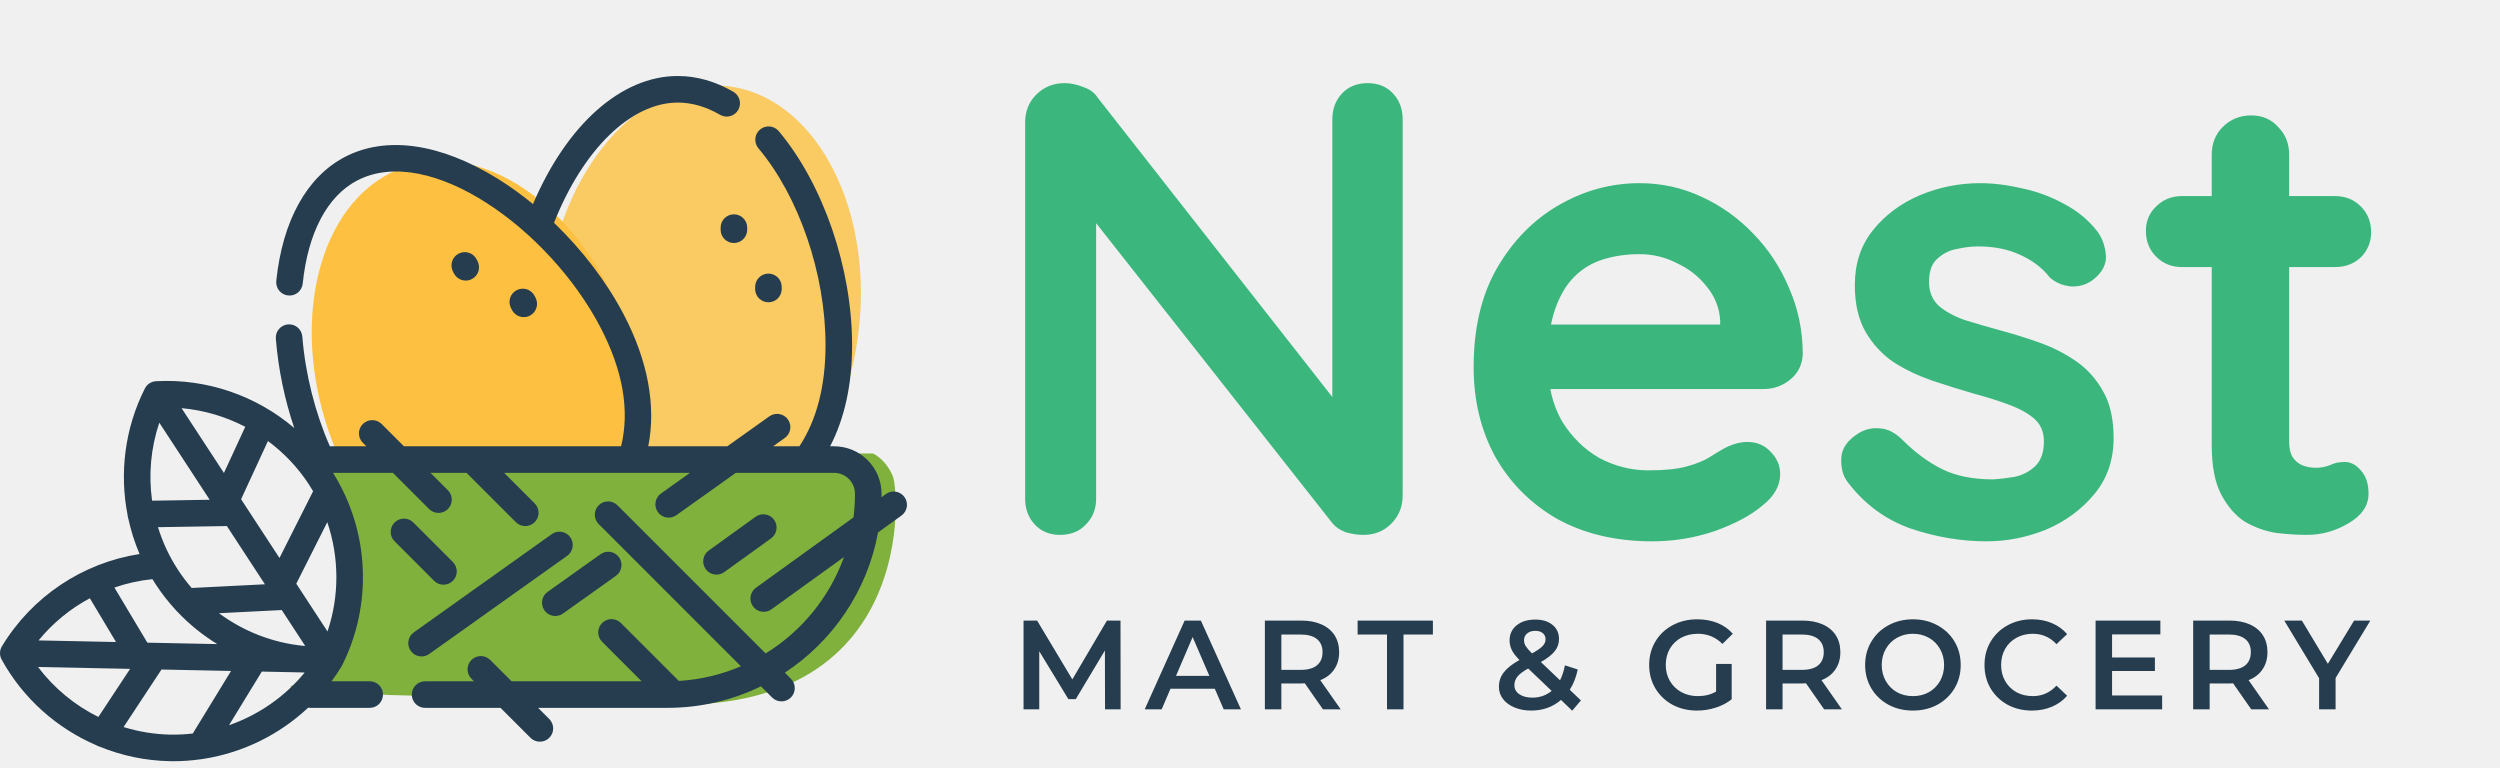
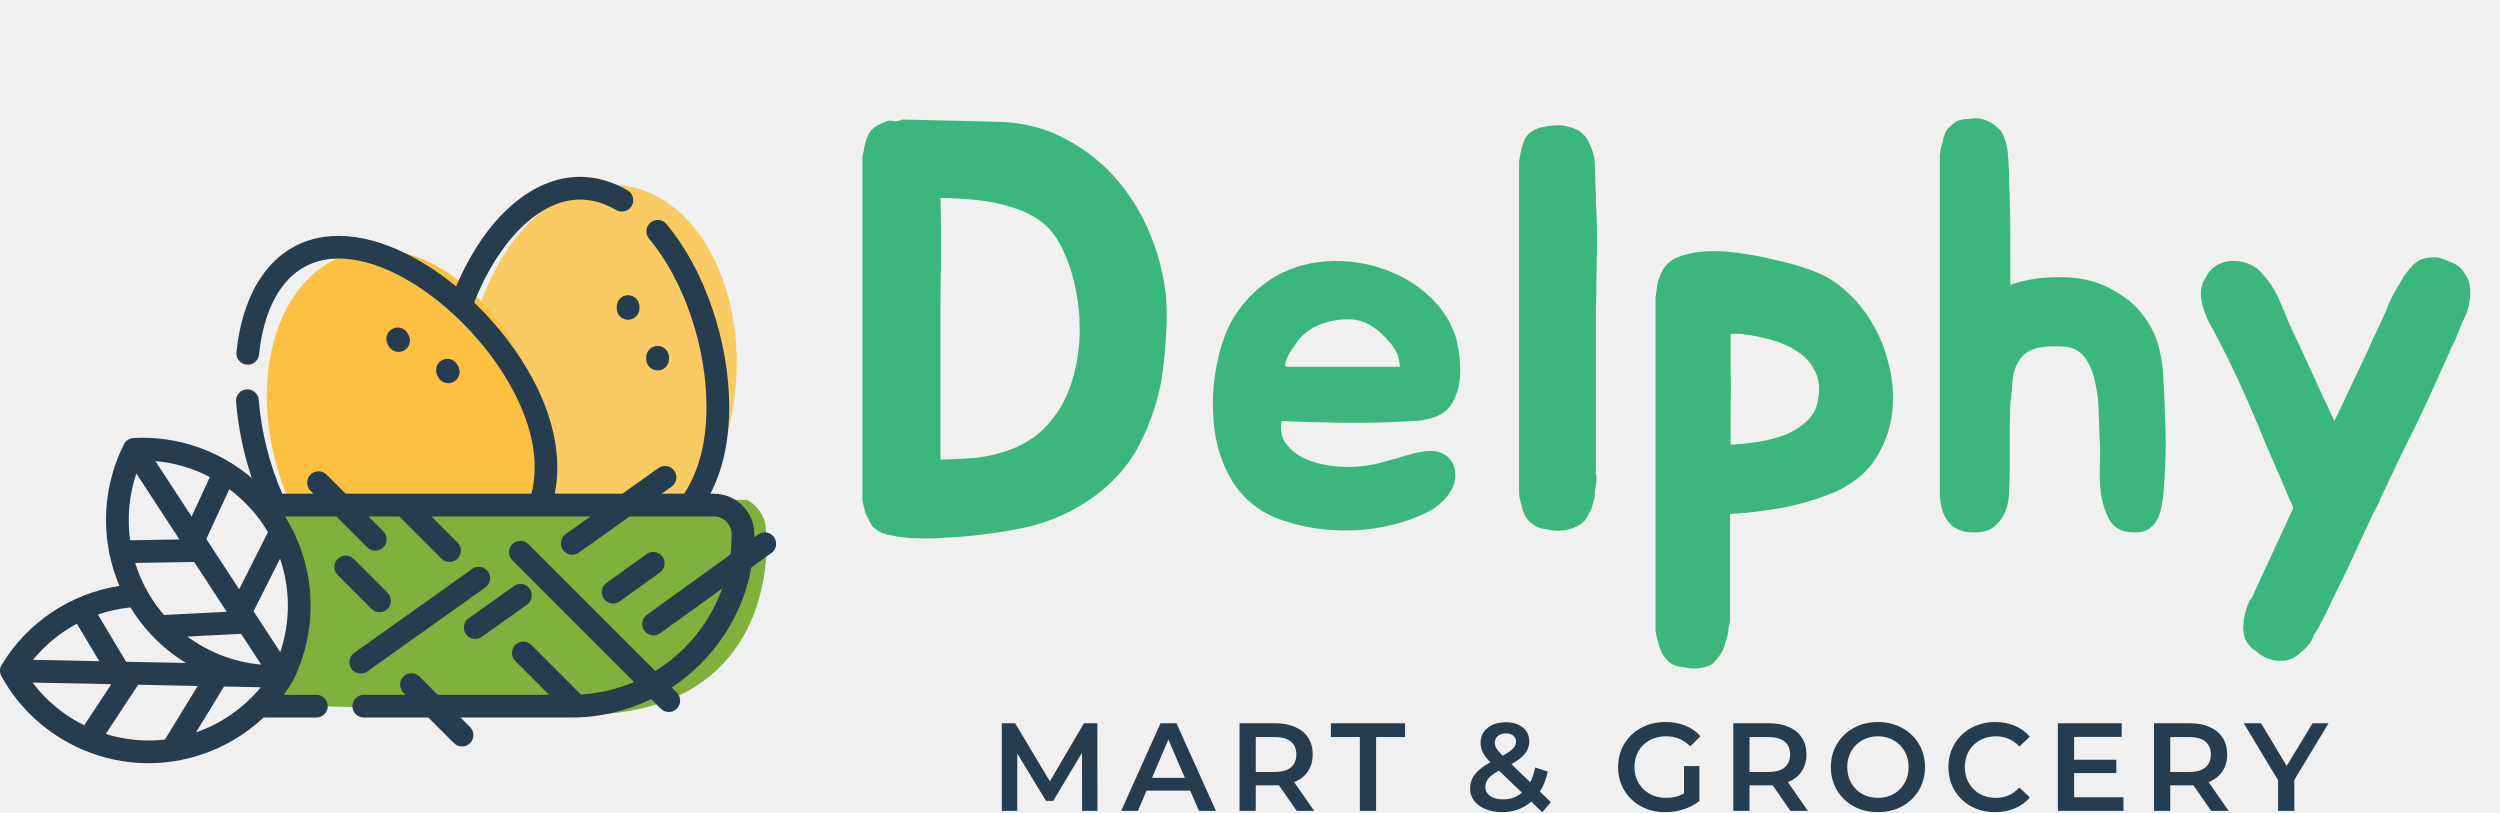
- <svg xmlns="http://www.w3.org/2000/svg" width="215" height="66" viewBox="0 0 215 66" fill="none">
-   <g clip-path="url(#clip0)">
-     <ellipse opacity="0.8" cx="60.443" cy="26.667" rx="13.519" ry="19.377" transform="rotate(5.91321 60.4431 26.6666)" fill="#FDC040" />
-     <ellipse cx="41.055" cy="32.706" rx="13.519" ry="19.377" transform="rotate(-18.8509 41.0546 32.7057)" fill="#FDC040" />
-     <path d="M27 39H75.071C75.455 39.167 76.337 39.8 76.797 41C77.373 42.5 79 64.5 51.5 60C29.862 60 24.813 59.333 25.005 59C29 58 29.5 54 30 51C30.5 48 27 39 27 39Z" fill="#81B13D" />
-     <path d="M63.117 18.432C62.486 18.432 61.974 18.944 61.974 19.575V19.757C61.974 20.389 62.486 20.9 63.117 20.9C63.748 20.9 64.26 20.389 64.26 19.757V19.575C64.26 18.944 63.748 18.432 63.117 18.432Z" fill="#253D4E" />
-     <path d="M66.085 23.53C65.454 23.53 64.942 24.041 64.942 24.672V24.855C64.942 25.486 65.454 25.997 66.085 25.997C66.716 25.997 67.227 25.486 67.227 24.855V24.672C67.227 24.041 66.716 23.53 66.085 23.53Z" fill="#253D4E" />
-     <path d="M41.067 22.457L40.982 22.295C40.69 21.735 40 21.518 39.441 21.811C38.881 22.103 38.665 22.793 38.957 23.352L39.041 23.514C39.245 23.905 39.643 24.128 40.055 24.128C40.233 24.128 40.414 24.087 40.583 23.998C41.142 23.706 41.359 23.016 41.067 22.457Z" fill="#253D4E" />
-     <path d="M46.057 25.602L45.972 25.44C45.68 24.88 44.99 24.663 44.431 24.956C43.871 25.248 43.655 25.938 43.947 26.497L44.031 26.659C44.235 27.05 44.633 27.273 45.045 27.273C45.223 27.273 45.404 27.232 45.573 27.143C46.132 26.851 46.349 26.161 46.057 25.602Z" fill="#253D4E" />
-     <path d="M38.947 48.334L35.549 44.935C35.103 44.489 34.379 44.489 33.933 44.935C33.487 45.381 33.487 46.105 33.933 46.551L37.331 49.95C37.555 50.173 37.847 50.284 38.139 50.284C38.432 50.284 38.724 50.173 38.947 49.95C39.394 49.503 39.394 48.78 38.947 48.334Z" fill="#253D4E" />
-     <path d="M49.045 46.205C48.68 45.691 47.966 45.57 47.452 45.936L35.591 54.381C35.077 54.746 34.957 55.46 35.323 55.974C35.546 56.287 35.898 56.454 36.255 56.454C36.484 56.454 36.715 56.385 36.916 56.242L48.777 47.798C49.291 47.432 49.411 46.719 49.045 46.205Z" fill="#253D4E" />
-     <path d="M53.239 47.928C52.873 47.414 52.16 47.294 51.645 47.66L47.092 50.901C46.578 51.267 46.458 51.981 46.824 52.495C47.047 52.808 47.399 52.975 47.756 52.975C47.985 52.975 48.217 52.906 48.418 52.763L52.97 49.521C53.484 49.156 53.604 48.442 53.239 47.928Z" fill="#253D4E" />
-     <path d="M77.784 42.744C77.415 42.232 76.701 42.116 76.189 42.485L75.808 42.76C75.81 42.662 75.812 42.564 75.812 42.466C75.812 41.376 75.388 40.35 74.616 39.575C73.844 38.805 72.818 38.381 71.728 38.381H71.39C72.644 35.958 73.28 33.041 73.28 29.673C73.28 23.068 70.805 15.848 66.973 11.28C66.567 10.797 65.847 10.734 65.363 11.139C64.88 11.545 64.817 12.266 65.222 12.749C68.729 16.93 70.995 23.573 70.995 29.673C70.995 33.188 70.24 36.114 68.749 38.381H66.487L67.492 37.666C68.007 37.3 68.126 36.586 67.76 36.072C67.395 35.558 66.682 35.438 66.167 35.804L62.547 38.381H55.751C56.436 34.912 55.722 31.036 53.653 27.071C52.171 24.234 50.067 21.488 47.646 19.162C50.139 12.856 54.265 8.822 58.286 8.822C59.5 8.822 60.724 9.175 61.922 9.872C62.468 10.189 63.167 10.004 63.484 9.458C63.801 8.913 63.616 8.213 63.071 7.896C61.519 6.994 59.909 6.536 58.286 6.536C53.422 6.536 48.745 10.716 45.837 17.552C44.846 16.737 43.82 15.995 42.774 15.35C37.852 12.31 33.191 11.654 29.65 13.502C26.385 15.209 24.293 18.993 23.76 24.158C23.695 24.786 24.151 25.347 24.779 25.412C25.408 25.478 25.968 25.02 26.033 24.393C26.484 20.016 28.145 16.867 30.708 15.528C36.949 12.27 47.255 19.757 51.627 28.129C53.571 31.853 54.169 35.297 53.413 38.381H40.602C40.599 38.381 40.596 38.381 40.593 38.381H34.738L32.82 36.464C32.374 36.018 31.65 36.018 31.204 36.464C30.758 36.91 30.758 37.633 31.204 38.08L31.506 38.381H28.369C27.096 35.489 26.259 32.167 26 28.945C25.95 28.316 25.399 27.846 24.77 27.898C24.141 27.948 23.672 28.499 23.722 29.128C23.933 31.747 24.474 34.352 25.308 36.811C22.051 34.036 17.798 32.545 13.418 32.783C13.01 32.805 12.645 33.044 12.46 33.408C10.742 36.811 10.259 40.651 10.972 44.288C10.978 44.398 11 44.504 11.036 44.603C11.26 45.641 11.583 46.66 12.002 47.646C7.111 48.405 2.769 51.287 0.165 55.581C-0.046 55.931 -0.055 56.367 0.142 56.725C1.983 60.066 4.885 62.633 8.294 64.096C8.385 64.149 8.48 64.19 8.578 64.216C10.461 64.983 12.491 65.417 14.579 65.46C14.693 65.463 14.807 65.464 14.921 65.464C15.733 65.464 16.539 65.402 17.332 65.287C17.407 65.282 17.481 65.273 17.553 65.254C20.911 64.72 24.033 63.178 26.498 60.861C26.554 60.869 26.611 60.875 26.669 60.875H31.796C32.427 60.875 32.938 60.364 32.938 59.732C32.938 59.101 32.427 58.59 31.796 58.59H28.515C28.815 58.183 29.099 57.763 29.364 57.326C29.372 57.313 29.378 57.299 29.386 57.285C29.393 57.273 29.401 57.262 29.407 57.249C32.069 51.977 31.767 45.653 28.64 40.666H33.791L36.902 43.777C37.125 44 37.417 44.111 37.71 44.111C38.002 44.111 38.294 44 38.518 43.777C38.964 43.331 38.964 42.607 38.518 42.161L37.023 40.666H40.124L44.366 44.908C44.589 45.131 44.882 45.243 45.174 45.243C45.466 45.243 45.759 45.131 45.982 44.908C46.428 44.462 46.428 43.738 45.982 43.292L43.356 40.666H54.271C54.272 40.666 54.273 40.667 54.275 40.667C54.276 40.667 54.277 40.666 54.278 40.666H59.338L56.843 42.442C56.329 42.808 56.209 43.522 56.575 44.036C56.798 44.349 57.15 44.516 57.507 44.516C57.736 44.516 57.968 44.447 58.169 44.304L63.278 40.666H69.345C69.345 40.666 69.346 40.666 69.347 40.666C69.348 40.666 69.348 40.666 69.349 40.666H71.729C72.209 40.666 72.662 40.853 73.001 41.191C73.341 41.532 73.528 41.985 73.528 42.465C73.528 43.153 73.484 43.831 73.4 44.496L65.011 50.546C64.499 50.915 64.383 51.629 64.752 52.141C64.976 52.451 65.325 52.615 65.68 52.615C65.912 52.615 66.145 52.545 66.347 52.4L72.584 47.903C71.338 51.37 68.936 54.29 65.845 56.197L53.103 43.455C52.657 43.009 51.934 43.009 51.487 43.455C51.041 43.902 51.041 44.625 51.487 45.071L63.717 57.301C62.061 58.009 60.264 58.446 58.38 58.559L53.398 53.578C52.952 53.132 52.229 53.132 51.783 53.578C51.336 54.024 51.336 54.748 51.783 55.194L55.178 58.589H43.993L42.159 56.756C41.713 56.31 40.99 56.31 40.544 56.756C40.097 57.203 40.097 57.926 40.544 58.372L40.761 58.589H36.556C35.925 58.589 35.414 59.101 35.414 59.732C35.414 60.363 35.925 60.875 36.556 60.875H43.045L45.622 63.452C45.845 63.675 46.138 63.786 46.43 63.786C46.722 63.786 47.015 63.675 47.238 63.452C47.684 63.005 47.684 62.282 47.238 61.836L46.277 60.875H57.401C60.282 60.875 63.01 60.209 65.44 59.025L66.4 59.984C66.623 60.208 66.916 60.319 67.208 60.319C67.5 60.319 67.793 60.208 68.016 59.984C68.462 59.538 68.462 58.815 68.016 58.368L67.499 57.851C71.618 55.139 74.589 50.82 75.511 45.792L77.526 44.339C78.037 43.97 78.153 43.256 77.784 42.744ZM26.56 41.651C26.688 41.847 26.809 42.047 26.927 42.248L24.035 47.986L20.733 42.933L23.044 37.928C24.409 38.939 25.606 40.192 26.56 41.651ZM22.784 50.249L16.485 50.566C16.06 50.076 15.665 49.556 15.306 49.006C14.554 47.856 13.981 46.62 13.586 45.337L19.511 45.241L22.784 50.249ZM21.091 36.706L19.258 40.676L15.614 35.101C17.541 35.272 19.401 35.825 21.091 36.706ZM13.7 36.35L18.033 42.979L13.079 43.06C12.765 40.823 12.969 38.522 13.7 36.35ZM13.11 49.807C13.202 49.958 13.296 50.108 13.393 50.256C13.9 51.033 14.468 51.758 15.086 52.43C15.131 52.489 15.182 52.543 15.237 52.592C16.263 53.679 17.424 54.619 18.684 55.392L12.673 55.269L9.839 50.528C10.888 50.166 11.985 49.922 13.11 49.807ZM7.727 51.449L9.977 55.213L3.316 55.076C4.543 53.577 6.045 52.348 7.727 51.449ZM8.46 61.66C6.436 60.656 4.651 59.19 3.27 57.361L11.188 57.523L8.46 61.66ZM16.579 63.082C15.935 63.156 15.283 63.189 14.625 63.176C13.252 63.147 11.908 62.923 10.627 62.525L13.889 57.579L19.87 57.702L16.579 63.082ZM19.694 62.368L22.516 57.756L25.985 57.828C26.056 57.834 26.127 57.839 26.199 57.845C24.48 59.932 22.218 61.491 19.694 62.368ZM26.118 55.545C23.467 55.285 20.947 54.302 18.83 52.736L24.231 52.464L26.246 55.548L26.118 55.545ZM28.166 54.307L25.48 50.197L28.146 44.907C29.177 47.936 29.195 51.25 28.166 54.307Z" fill="#253D4E" />
-     <path d="M66.571 44.703C66.202 44.191 65.488 44.075 64.976 44.444L60.95 47.347C60.438 47.717 60.322 48.431 60.691 48.943C60.915 49.252 61.264 49.417 61.619 49.417C61.851 49.417 62.084 49.347 62.286 49.201L66.313 46.298C66.825 45.929 66.94 45.215 66.571 44.703Z" fill="#253D4E" />
+ <svg xmlns="http://www.w3.org/2000/svg" width="277" height="90" viewBox="0 0 277 90" fill="none">
+   <path d="M119.895 89.847L119.881 83.412L116.7 88.738H115.897L112.715 83.495V89.847H111V80.139H112.48L116.326 86.574L120.103 80.139H121.583L121.597 89.847H119.895ZM131.877 87.601H127.035L126.08 89.847H124.226L128.584 80.139H130.355L134.726 89.847H132.846L131.877 87.601ZM131.282 86.186L129.456 81.942L127.643 86.186H131.282ZM143.678 89.847L141.699 87.004C141.616 87.013 141.491 87.018 141.326 87.018H139.139V89.847H137.341V80.139H141.326C142.165 80.139 142.894 80.277 143.512 80.555C144.139 80.832 144.618 81.23 144.95 81.748C145.282 82.265 145.448 82.88 145.448 83.592C145.448 84.323 145.268 84.951 144.909 85.478C144.557 86.005 144.051 86.398 143.387 86.657L145.615 89.847H143.678ZM143.636 83.592C143.636 82.973 143.433 82.496 143.027 82.164C142.621 81.831 142.027 81.664 141.242 81.664H139.139V85.534H141.242C142.027 85.534 142.621 85.368 143.027 85.035C143.433 84.692 143.636 84.212 143.636 83.592ZM150.672 81.664H147.464V80.139H155.68V81.664H152.471V89.847H150.672V81.664ZM170.884 90L169.666 88.821C168.762 89.598 167.678 89.986 166.415 89.986C165.741 89.986 165.137 89.875 164.603 89.653C164.067 89.431 163.648 89.126 163.344 88.738C163.039 88.34 162.887 87.892 162.887 87.392C162.887 86.791 163.062 86.264 163.414 85.811C163.764 85.349 164.335 84.896 165.128 84.452C164.741 84.064 164.464 83.703 164.298 83.37C164.132 83.028 164.049 82.677 164.049 82.316C164.049 81.632 164.303 81.082 164.81 80.666C165.326 80.24 166.009 80.028 166.858 80.028C167.641 80.028 168.268 80.222 168.739 80.61C169.21 80.989 169.445 81.507 169.445 82.164C169.445 82.663 169.287 83.107 168.974 83.495C168.67 83.883 168.168 84.276 167.466 84.674L169.555 86.671C169.786 86.218 169.966 85.673 170.094 85.035L171.492 85.492C171.308 86.352 171.017 87.092 170.62 87.712L171.838 88.877L170.884 90ZM166.858 81.262C166.48 81.262 166.18 81.359 165.958 81.553C165.737 81.738 165.627 81.983 165.627 82.288C165.627 82.51 165.687 82.723 165.806 82.927C165.927 83.121 166.156 83.389 166.498 83.731C167.051 83.426 167.434 83.162 167.646 82.94C167.867 82.709 167.979 82.46 167.979 82.191C167.979 81.905 167.877 81.678 167.674 81.512C167.48 81.345 167.208 81.262 166.858 81.262ZM166.54 88.571C167.342 88.571 168.042 88.326 168.643 87.836L166.083 85.381C165.529 85.686 165.137 85.982 164.907 86.269C164.685 86.546 164.575 86.861 164.575 87.212C164.575 87.619 164.755 87.947 165.114 88.197C165.475 88.447 165.949 88.571 166.54 88.571ZM186.591 84.882H188.292V88.752C187.794 89.149 187.213 89.454 186.549 89.667C185.886 89.88 185.203 89.986 184.502 89.986C183.515 89.986 182.625 89.773 181.832 89.348C181.039 88.914 180.417 88.317 179.965 87.559C179.512 86.801 179.286 85.945 179.286 84.993C179.286 84.041 179.512 83.185 179.965 82.427C180.417 81.669 181.039 81.077 181.832 80.652C182.634 80.217 183.534 80 184.53 80C185.341 80 186.078 80.134 186.744 80.402C187.407 80.67 187.964 81.063 188.416 81.581L187.283 82.691C186.544 81.951 185.655 81.581 184.613 81.581C183.93 81.581 183.322 81.724 182.786 82.011C182.261 82.298 181.846 82.7 181.541 83.218C181.247 83.736 181.098 84.327 181.098 84.993C181.098 85.64 181.247 86.223 181.541 86.741C181.846 87.258 182.261 87.665 182.786 87.961C183.322 88.257 183.926 88.405 184.599 88.405C185.355 88.405 186.019 88.239 186.591 87.906V84.882ZM198.383 89.847L196.406 87.004C196.322 87.013 196.198 87.018 196.031 87.018H193.846V89.847H192.047V80.139H196.031C196.872 80.139 197.6 80.277 198.218 80.555C198.845 80.832 199.325 81.23 199.656 81.748C199.989 82.265 200.155 82.88 200.155 83.592C200.155 84.323 199.975 84.951 199.615 85.478C199.264 86.005 198.758 86.398 198.094 86.657L200.32 89.847H198.383ZM198.342 83.592C198.342 82.973 198.139 82.496 197.733 82.164C197.327 81.831 196.733 81.664 195.949 81.664H193.846V85.534H195.949C196.733 85.534 197.327 85.368 197.733 85.035C198.139 84.692 198.342 84.212 198.342 83.592ZM208.073 89.986C207.087 89.986 206.197 89.773 205.404 89.348C204.611 88.914 203.988 88.317 203.536 87.559C203.084 86.791 202.858 85.936 202.858 84.993C202.858 84.05 203.084 83.199 203.536 82.441C203.988 81.674 204.611 81.077 205.404 80.652C206.197 80.217 207.087 80 208.073 80C209.061 80 209.95 80.217 210.744 80.652C211.537 81.077 212.159 81.669 212.612 82.427C213.064 83.185 213.29 84.041 213.29 84.993C213.29 85.945 213.064 86.801 212.612 87.559C212.159 88.317 211.537 88.914 210.744 89.348C209.95 89.773 209.061 89.986 208.073 89.986ZM208.073 88.405C208.719 88.405 209.301 88.262 209.817 87.975C210.334 87.679 210.739 87.272 211.034 86.754C211.329 86.228 211.477 85.64 211.477 84.993C211.477 84.346 211.329 83.763 211.034 83.246C210.739 82.718 210.334 82.312 209.817 82.025C209.301 81.729 208.719 81.581 208.073 81.581C207.428 81.581 206.847 81.729 206.331 82.025C205.814 82.312 205.408 82.718 205.114 83.246C204.818 83.763 204.671 84.346 204.671 84.993C204.671 85.64 204.818 86.228 205.114 86.754C205.408 87.272 205.814 87.679 206.331 87.975C206.847 88.262 207.428 88.405 208.073 88.405ZM221.061 89.986C220.083 89.986 219.198 89.773 218.404 89.348C217.621 88.914 217.003 88.317 216.551 87.559C216.108 86.801 215.888 85.945 215.888 84.993C215.888 84.041 216.113 83.185 216.565 82.427C217.017 81.669 217.635 81.077 218.418 80.652C219.212 80.217 220.097 80 221.075 80C221.868 80 222.591 80.139 223.246 80.416C223.901 80.694 224.454 81.096 224.906 81.623L223.745 82.718C223.044 81.96 222.181 81.581 221.158 81.581C220.493 81.581 219.899 81.729 219.373 82.025C218.847 82.312 218.437 82.714 218.142 83.232C217.847 83.749 217.7 84.337 217.7 84.993C217.7 85.65 217.847 86.237 218.142 86.754C218.437 87.272 218.847 87.679 219.373 87.975C219.899 88.262 220.493 88.405 221.158 88.405C222.181 88.405 223.044 88.021 223.745 87.254L224.906 88.363C224.454 88.89 223.897 89.293 223.234 89.57C222.579 89.847 221.854 89.986 221.061 89.986ZM235.277 88.336V89.847H228.013V80.139H235.083V81.65H229.812V84.175H234.487V85.659H229.812V88.336H235.277ZM245 89.847L243.022 87.004C242.939 87.013 242.814 87.018 242.648 87.018H240.463V89.847H238.664V80.139H242.648C243.488 80.139 244.217 80.277 244.835 80.555C245.462 80.832 245.942 81.23 246.273 81.748C246.605 82.265 246.772 82.88 246.772 83.592C246.772 84.323 246.591 84.951 246.232 85.478C245.881 86.005 245.374 86.398 244.71 86.657L246.937 89.847H245ZM244.959 83.592C244.959 82.973 244.756 82.496 244.35 82.164C243.944 81.831 243.35 81.664 242.566 81.664H240.463V85.534H242.566C243.35 85.534 243.944 85.368 244.35 85.035C244.756 84.692 244.959 84.212 244.959 83.592ZM254.209 86.422V89.847H252.411V86.449L248.607 80.139H250.53L253.365 84.868L256.23 80.139H258L254.209 86.422Z" fill="#253D4E" />
+   <mask id="mask0_52_4" style="mask-type:luminance" maskUnits="userSpaceOnUse" x="0" y="19" width="86" height="67">
+     <path d="M86 19H0V85.154H86V19Z" fill="white" />
+   </mask>
+   <g mask="url(#mask0_52_4)">
+     <path opacity="0.8" d="M64.441 63.037C72.629 63.885 80.252 55.058 81.468 43.322C82.684 31.585 77.031 21.384 68.843 20.536C60.655 19.688 53.032 28.514 51.816 40.251C50.6 51.987 56.253 62.189 64.441 63.037Z" fill="#FDC040" />
+     <path d="M52.168 68.663C59.959 66.003 63.183 54.795 59.371 43.629C55.559 32.462 46.153 25.567 38.362 28.226C30.572 30.886 27.347 42.094 31.159 53.261C34.972 64.427 44.378 71.323 52.168 68.663Z" fill="#FDC040" />
+     <path d="M29.769 55.385H82.77C83.194 55.568 84.166 56.267 84.674 57.59C85.308 59.244 87.103 83.5 56.782 78.538C32.925 78.538 27.358 77.803 27.57 77.436C31.974 76.333 32.526 71.923 33.077 68.615C33.628 65.308 29.769 55.385 29.769 55.385Z" fill="#81B13D" />
+     <path d="M69.59 32.708C68.894 32.708 68.331 33.272 68.331 33.967V34.169C68.331 34.864 68.894 35.428 69.59 35.428C70.286 35.428 70.85 34.864 70.85 34.169V33.967C70.85 33.271 70.286 32.708 69.59 32.708Z" fill="#253D4E" />
+     <path d="M72.863 38.328C72.167 38.328 71.603 38.892 71.603 39.587V39.789C71.603 40.484 72.167 41.048 72.863 41.048C73.558 41.048 74.122 40.485 74.122 39.789V39.587C74.122 38.892 73.558 38.328 72.863 38.328Z" fill="#253D4E" />
+     <path d="M45.279 37.145L45.186 36.966C44.864 36.349 44.102 36.11 43.486 36.432C42.869 36.755 42.63 37.515 42.952 38.132L43.045 38.311C43.27 38.741 43.709 38.988 44.163 38.988C44.359 38.988 44.559 38.942 44.745 38.844C45.362 38.523 45.601 37.762 45.279 37.145Z" fill="#253D4E" />
+     <path d="M50.781 40.612L50.687 40.434C50.365 39.817 49.604 39.578 48.988 39.9C48.371 40.222 48.132 40.983 48.454 41.599L48.547 41.778C48.772 42.209 49.21 42.455 49.665 42.455C49.861 42.455 50.06 42.409 50.247 42.312C50.864 41.99 51.102 41.229 50.781 40.612Z" fill="#253D4E" />
+     <path d="M42.942 65.676L39.195 61.929C38.703 61.437 37.905 61.437 37.414 61.928C36.921 62.42 36.921 63.218 37.413 63.71L41.16 67.457C41.407 67.703 41.729 67.826 42.051 67.826C42.373 67.826 42.696 67.703 42.942 67.457C43.434 66.965 43.434 66.168 42.942 65.676Z" fill="#253D4E" />
+     <path d="M54.075 63.328C53.672 62.761 52.886 62.629 52.319 63.032L39.241 72.343C38.675 72.746 38.542 73.533 38.946 74.1C39.191 74.445 39.579 74.629 39.973 74.629C40.226 74.629 40.481 74.553 40.703 74.395L53.78 65.085C54.346 64.681 54.479 63.895 54.075 63.328Z" fill="#253D4E" />
+     <path d="M58.699 65.228C58.296 64.662 57.509 64.529 56.942 64.933L51.922 68.507C51.355 68.91 51.223 69.697 51.627 70.263C51.872 70.609 52.26 70.793 52.654 70.793C52.907 70.793 53.162 70.717 53.383 70.559L58.403 66.985C58.97 66.582 59.102 65.795 58.699 65.228Z" fill="#253D4E" />
+     <path d="M85.762 59.512C85.355 58.948 84.568 58.821 84.003 59.227L83.584 59.53C83.585 59.422 83.588 59.314 83.588 59.206C83.588 58.004 83.12 56.873 82.269 56.019C81.417 55.17 80.286 54.702 79.085 54.702H78.712C80.094 52.031 80.796 48.814 80.796 45.101C80.796 37.819 78.066 29.859 73.842 24.822C73.394 24.289 72.6 24.219 72.067 24.667C71.534 25.114 71.464 25.908 71.911 26.441C75.778 31.051 78.277 38.376 78.277 45.101C78.277 48.977 77.444 52.203 75.8 54.702H73.306L74.414 53.913C74.981 53.51 75.114 52.723 74.71 52.156C74.307 51.59 73.521 51.457 72.953 51.861L68.962 54.702H61.469C62.224 50.877 61.438 46.604 59.155 42.232C57.522 39.104 55.202 36.077 52.533 33.512C55.282 26.559 59.831 22.111 64.264 22.111C65.602 22.111 66.951 22.501 68.273 23.269C68.875 23.619 69.646 23.415 69.996 22.813C70.345 22.212 70.141 21.441 69.54 21.091C67.828 20.096 66.053 19.592 64.264 19.592C58.901 19.592 53.744 24.2 50.538 31.736C49.446 30.838 48.314 30.021 47.161 29.309C41.734 25.957 36.595 25.234 32.691 27.272C29.091 29.154 26.784 33.326 26.197 39.021C26.125 39.713 26.628 40.332 27.32 40.403C28.014 40.476 28.631 39.971 28.703 39.279C29.201 34.453 31.031 30.982 33.858 29.505C40.738 25.913 52.102 34.169 56.922 43.398C59.066 47.505 59.725 51.302 58.891 54.702H44.766C44.763 54.702 44.759 54.702 44.756 54.702H38.3L36.186 52.588C35.694 52.096 34.897 52.096 34.404 52.588C33.913 53.08 33.913 53.878 34.404 54.37L34.737 54.702H31.278C29.875 51.513 28.953 47.851 28.667 44.298C28.611 43.605 28.004 43.086 27.31 43.143C26.616 43.199 26.1 43.806 26.155 44.5C26.388 47.387 26.984 50.26 27.903 52.971C24.313 49.911 19.623 48.267 14.794 48.53C14.344 48.554 13.941 48.817 13.738 49.219C11.844 52.971 11.311 57.205 12.097 61.215C12.104 61.336 12.128 61.453 12.168 61.563C12.415 62.707 12.771 63.83 13.233 64.918C7.841 65.754 3.052 68.932 0.182 73.666C-0.051 74.052 -0.061 74.533 0.157 74.928C2.186 78.612 5.386 81.442 9.145 83.055C9.245 83.113 9.35 83.158 9.458 83.186C11.534 84.033 13.772 84.511 16.074 84.559C16.2 84.561 16.325 84.562 16.451 84.562C17.347 84.562 18.235 84.495 19.109 84.368C19.192 84.363 19.273 84.352 19.353 84.332C23.056 83.742 26.498 82.042 29.216 79.487C29.277 79.497 29.34 79.503 29.404 79.503H35.057C35.753 79.503 36.317 78.939 36.317 78.243C36.317 77.547 35.753 76.984 35.057 76.984H31.44C31.77 76.535 32.084 76.072 32.375 75.591C32.384 75.576 32.391 75.56 32.4 75.545C32.407 75.532 32.416 75.519 32.423 75.505C35.358 69.692 35.026 62.72 31.578 57.222H37.256L40.686 60.652C40.932 60.897 41.255 61.02 41.577 61.02C41.899 61.02 42.222 60.897 42.468 60.652C42.96 60.159 42.96 59.362 42.468 58.87L40.82 57.222H44.239L48.916 61.899C49.162 62.145 49.485 62.268 49.807 62.268C50.13 62.268 50.452 62.145 50.698 61.899C51.19 61.407 51.19 60.609 50.698 60.117L47.803 57.222H59.837L59.841 57.222L59.845 57.222H65.424L62.673 59.18C62.106 59.583 61.974 60.37 62.378 60.937C62.623 61.282 63.011 61.466 63.405 61.466C63.658 61.466 63.913 61.39 64.135 61.232L69.768 57.222H76.457L76.459 57.222L76.462 57.222H79.085C79.615 57.222 80.114 57.428 80.488 57.801C80.863 58.176 81.069 58.675 81.069 59.206C81.069 59.964 81.021 60.711 80.928 61.445L71.678 68.115C71.114 68.522 70.987 69.309 71.393 69.873C71.64 70.215 72.025 70.397 72.416 70.397C72.672 70.397 72.929 70.319 73.152 70.158L80.028 65.201C78.654 69.023 76.006 72.243 72.599 74.346L58.55 60.297C58.057 59.805 57.26 59.805 56.768 60.297C56.276 60.789 56.276 61.586 56.768 62.078L70.252 75.563C68.426 76.343 66.444 76.825 64.367 76.95L58.875 71.458C58.383 70.966 57.586 70.966 57.093 71.458C56.602 71.95 56.602 72.748 57.094 73.24L60.837 76.983H48.505L46.483 74.962C45.991 74.47 45.194 74.47 44.702 74.962C44.21 75.454 44.21 76.252 44.702 76.744L44.941 76.983H40.305C39.609 76.983 39.046 77.547 39.046 78.243C39.046 78.939 39.609 79.503 40.305 79.503H47.46L50.301 82.344C50.547 82.59 50.87 82.713 51.192 82.713C51.514 82.713 51.837 82.59 52.083 82.344C52.575 81.852 52.575 81.055 52.083 80.562L51.023 79.503H63.289C66.465 79.503 69.472 78.769 72.152 77.463L73.21 78.521C73.456 78.767 73.779 78.89 74.101 78.89C74.423 78.89 74.746 78.767 74.992 78.521C75.484 78.029 75.484 77.232 74.992 76.74L74.421 76.169C78.963 73.179 82.239 68.416 83.255 62.873L85.477 61.271C86.041 60.864 86.169 60.077 85.762 59.512ZM29.284 58.308C29.425 58.524 29.559 58.744 29.689 58.965L26.5 65.293L22.859 59.721L25.407 54.202C26.912 55.317 28.232 56.699 29.284 58.308ZM25.12 67.787L18.175 68.137C17.707 67.597 17.272 67.024 16.875 66.417C16.047 65.149 15.415 63.786 14.979 62.372L21.512 62.265L25.12 67.787ZM23.254 52.855L21.233 57.233L17.215 51.086C19.34 51.274 21.391 51.884 23.254 52.855ZM15.106 52.462L19.883 59.772L14.42 59.861C14.075 57.395 14.299 54.857 15.106 52.462ZM14.454 67.301C14.556 67.466 14.659 67.632 14.766 67.795C15.326 68.652 15.952 69.451 16.633 70.192C16.683 70.257 16.739 70.316 16.8 70.37C17.931 71.569 19.211 72.605 20.601 73.458L13.973 73.322L10.848 68.095C12.005 67.696 13.214 67.427 14.454 67.301ZM8.519 69.11L11.001 73.26L3.655 73.109C5.009 71.456 6.665 70.102 8.519 69.11ZM9.328 80.368C7.096 79.262 5.127 77.645 3.606 75.628L12.335 75.808L9.328 80.368ZM18.279 81.936C17.569 82.019 16.85 82.054 16.125 82.04C14.611 82.008 13.129 81.761 11.716 81.323L15.313 75.869L21.908 76.005L18.279 81.936ZM21.714 81.15L24.825 76.065L28.649 76.143C28.728 76.151 28.807 76.156 28.886 76.162C26.99 78.463 24.497 80.182 21.714 81.15ZM28.797 73.626C25.874 73.34 23.095 72.256 20.761 70.53L26.716 70.23L28.938 73.629L28.797 73.626ZM31.054 72.262L28.093 67.731L31.032 61.898C32.17 65.237 32.189 68.891 31.054 72.262Z" fill="#253D4E" />
+     <path d="M73.398 61.672C72.992 61.108 72.204 60.98 71.64 61.387L67.201 64.588C66.636 64.995 66.509 65.782 66.916 66.347C67.162 66.688 67.548 66.87 67.939 66.87C68.194 66.87 68.452 66.793 68.674 66.632L73.114 63.431C73.678 63.024 73.806 62.237 73.398 61.672Z" fill="#253D4E" />
  </g>
-   <path d="M95.033 61L95.022 55.942L92.515 60.128H91.883L89.376 56.008V61H88.025V53.37H89.191L92.221 58.428L95.197 53.37H96.363L96.374 61H95.033ZM104.474 59.234H100.659L99.906 61H98.446L101.879 53.37H103.275L106.719 61H105.237L104.474 59.234ZM104.005 58.122L102.566 54.787L101.138 58.122H104.005ZM113.772 61L112.213 58.766C112.147 58.773 112.049 58.776 111.919 58.776H110.196V61H108.779V53.37H111.919C112.58 53.37 113.154 53.479 113.641 53.697C114.135 53.915 114.513 54.227 114.774 54.634C115.036 55.041 115.167 55.525 115.167 56.084C115.167 56.658 115.025 57.152 114.742 57.566C114.465 57.981 114.066 58.289 113.543 58.493L115.298 61H113.772ZM113.739 56.084C113.739 55.597 113.579 55.223 113.259 54.961C112.939 54.7 112.471 54.569 111.853 54.569H110.196V57.61H111.853C112.471 57.61 112.939 57.479 113.259 57.218C113.579 56.949 113.739 56.571 113.739 56.084ZM119.283 54.569H116.755V53.37H123.229V54.569H120.7V61H119.283V54.569ZM135.208 61.12L134.248 60.193C133.536 60.804 132.682 61.109 131.687 61.109C131.156 61.109 130.68 61.022 130.259 60.847C129.837 60.673 129.507 60.433 129.267 60.128C129.027 59.816 128.907 59.463 128.907 59.071C128.907 58.598 129.045 58.184 129.322 57.828C129.598 57.465 130.048 57.109 130.673 56.76C130.368 56.455 130.15 56.171 130.019 55.91C129.888 55.641 129.823 55.365 129.823 55.081C129.823 54.544 130.023 54.111 130.422 53.784C130.829 53.45 131.367 53.283 132.036 53.283C132.653 53.283 133.147 53.435 133.518 53.741C133.889 54.038 134.074 54.446 134.074 54.961C134.074 55.354 133.95 55.703 133.703 56.008C133.464 56.313 133.068 56.622 132.515 56.934L134.161 58.504C134.343 58.148 134.485 57.719 134.586 57.218L135.687 57.577C135.542 58.253 135.313 58.834 135 59.321L135.96 60.237L135.208 61.12ZM132.036 54.253C131.738 54.253 131.502 54.329 131.327 54.482C131.153 54.627 131.066 54.82 131.066 55.059C131.066 55.234 131.113 55.401 131.207 55.561C131.302 55.714 131.483 55.924 131.752 56.193C132.188 55.953 132.49 55.746 132.657 55.572C132.831 55.39 132.919 55.194 132.919 54.983C132.919 54.758 132.839 54.58 132.679 54.449C132.526 54.318 132.312 54.253 132.036 54.253ZM131.785 59.997C132.417 59.997 132.969 59.805 133.442 59.419L131.425 57.49C130.989 57.73 130.68 57.962 130.499 58.188C130.324 58.406 130.237 58.653 130.237 58.929C130.237 59.249 130.379 59.507 130.662 59.703C130.946 59.899 131.32 59.997 131.785 59.997ZM147.584 57.098H148.924V60.139C148.532 60.451 148.074 60.691 147.551 60.858C147.028 61.025 146.49 61.109 145.938 61.109C145.16 61.109 144.459 60.942 143.834 60.608C143.209 60.266 142.719 59.797 142.363 59.202C142.006 58.606 141.828 57.934 141.828 57.185C141.828 56.437 142.006 55.764 142.363 55.169C142.719 54.573 143.209 54.108 143.834 53.773C144.466 53.432 145.175 53.261 145.96 53.261C146.599 53.261 147.18 53.366 147.704 53.577C148.227 53.788 148.666 54.097 149.022 54.504L148.129 55.376C147.547 54.794 146.846 54.504 146.025 54.504C145.487 54.504 145.008 54.616 144.586 54.842C144.172 55.067 143.845 55.383 143.605 55.79C143.373 56.197 143.256 56.662 143.256 57.185C143.256 57.694 143.373 58.151 143.605 58.558C143.845 58.965 144.172 59.285 144.586 59.518C145.008 59.75 145.484 59.866 146.014 59.866C146.61 59.866 147.133 59.736 147.584 59.474V57.098ZM156.875 61L155.317 58.766C155.251 58.773 155.153 58.776 155.022 58.776H153.3V61H151.883V53.37H155.022C155.684 53.37 156.258 53.479 156.745 53.697C157.239 53.915 157.617 54.227 157.878 54.634C158.14 55.041 158.271 55.525 158.271 56.084C158.271 56.658 158.129 57.152 157.846 57.566C157.569 57.981 157.17 58.289 156.647 58.493L158.401 61H156.875ZM156.843 56.084C156.843 55.597 156.683 55.223 156.363 54.961C156.043 54.7 155.575 54.569 154.957 54.569H153.3V57.61H154.957C155.575 57.61 156.043 57.479 156.363 57.218C156.683 56.949 156.843 56.571 156.843 56.084ZM164.51 61.109C163.733 61.109 163.032 60.942 162.407 60.608C161.782 60.266 161.291 59.797 160.935 59.202C160.579 58.598 160.401 57.926 160.401 57.185C160.401 56.444 160.579 55.775 160.935 55.179C161.291 54.576 161.782 54.108 162.407 53.773C163.032 53.432 163.733 53.261 164.51 53.261C165.288 53.261 165.989 53.432 166.614 53.773C167.239 54.108 167.729 54.573 168.086 55.169C168.442 55.764 168.62 56.437 168.62 57.185C168.62 57.934 168.442 58.606 168.086 59.202C167.729 59.797 167.239 60.266 166.614 60.608C165.989 60.942 165.288 61.109 164.51 61.109ZM164.51 59.866C165.019 59.866 165.477 59.754 165.884 59.529C166.291 59.296 166.61 58.976 166.843 58.569C167.075 58.155 167.192 57.694 167.192 57.185C167.192 56.676 167.075 56.218 166.843 55.812C166.61 55.397 166.291 55.078 165.884 54.852C165.477 54.62 165.019 54.504 164.51 54.504C164.002 54.504 163.544 54.62 163.137 54.852C162.73 55.078 162.41 55.397 162.178 55.812C161.945 56.218 161.829 56.676 161.829 57.185C161.829 57.694 161.945 58.155 162.178 58.569C162.41 58.976 162.73 59.296 163.137 59.529C163.544 59.754 164.002 59.866 164.51 59.866ZM174.743 61.109C173.973 61.109 173.275 60.942 172.65 60.608C172.033 60.266 171.546 59.797 171.19 59.202C170.841 58.606 170.667 57.934 170.667 57.185C170.667 56.437 170.845 55.764 171.201 55.169C171.557 54.573 172.044 54.108 172.661 53.773C173.286 53.432 173.984 53.261 174.754 53.261C175.379 53.261 175.949 53.37 176.465 53.588C176.981 53.806 177.417 54.122 177.773 54.536L176.858 55.397C176.306 54.801 175.626 54.504 174.82 54.504C174.296 54.504 173.828 54.62 173.413 54.852C172.999 55.078 172.676 55.394 172.443 55.801C172.211 56.208 172.095 56.669 172.095 57.185C172.095 57.701 172.211 58.162 172.443 58.569C172.676 58.976 172.999 59.296 173.413 59.529C173.828 59.754 174.296 59.866 174.82 59.866C175.626 59.866 176.306 59.565 176.858 58.962L177.773 59.834C177.417 60.248 176.978 60.564 176.455 60.782C175.939 61 175.368 61.109 174.743 61.109ZM185.944 59.812V61H180.221V53.37H185.791V54.558H181.638V56.542H185.322V57.708H181.638V59.812H185.944ZM193.605 61L192.047 58.766C191.981 58.773 191.883 58.776 191.752 58.776H190.03V61H188.613V53.37H191.752C192.414 53.37 192.988 53.479 193.475 53.697C193.969 53.915 194.347 54.227 194.608 54.634C194.87 55.041 195.001 55.525 195.001 56.084C195.001 56.658 194.859 57.152 194.576 57.566C194.299 57.981 193.9 58.289 193.377 58.493L195.131 61H193.605ZM193.573 56.084C193.573 55.597 193.413 55.223 193.093 54.961C192.773 54.7 192.305 54.569 191.687 54.569H190.03V57.61H191.687C192.305 57.61 192.773 57.479 193.093 57.218C193.413 56.949 193.573 56.571 193.573 56.084ZM200.861 58.308V61H199.444V58.33L196.447 53.37H197.962L200.196 57.087L202.453 53.37H203.848L200.861 58.308Z" fill="#253D4E" />
-   <path d="M117.633 7.15C118.521 7.15 119.243 7.446 119.798 8.038C120.353 8.63 120.63 9.37 120.63 10.258V42.614C120.63 43.577 120.297 44.391 119.631 45.056C119.002 45.685 118.207 46 117.245 46C116.764 46 116.264 45.926 115.746 45.778C115.265 45.593 114.895 45.352 114.636 45.056L92.825 17.362L94.267 16.474V42.892C94.267 43.78 93.972 44.52 93.379 45.112C92.825 45.704 92.085 46 91.159 46C90.272 46 89.55 45.704 88.995 45.112C88.44 44.52 88.162 43.78 88.162 42.892V10.536C88.162 9.573 88.477 8.778 89.106 8.149C89.772 7.483 90.586 7.15 91.548 7.15C92.066 7.15 92.603 7.261 93.157 7.483C93.713 7.668 94.12 7.964 94.379 8.371L115.524 35.344L114.58 36.01V10.258C114.58 9.37 114.858 8.63 115.413 8.038C115.968 7.446 116.708 7.15 117.633 7.15ZM142.106 46.555C138.961 46.555 136.223 45.907 133.892 44.612C131.598 43.281 129.822 41.486 128.564 39.229C127.343 36.972 126.732 34.419 126.732 31.57C126.732 28.24 127.398 25.41 128.73 23.078C130.099 20.71 131.875 18.898 134.058 17.64C136.241 16.381 138.554 15.752 140.996 15.752C142.883 15.752 144.659 16.141 146.324 16.918C148.026 17.695 149.524 18.768 150.819 20.137C152.114 21.469 153.132 23.023 153.872 24.799C154.649 26.575 155.037 28.462 155.037 30.46C155 31.348 154.649 32.069 153.983 32.624C153.317 33.179 152.54 33.457 151.652 33.457H130.451L128.786 27.907H149.154L147.933 29.017V27.518C147.859 26.445 147.471 25.483 146.768 24.633C146.102 23.782 145.251 23.116 144.215 22.634C143.216 22.116 142.143 21.858 140.996 21.858C139.886 21.858 138.85 22.006 137.888 22.302C136.926 22.598 136.093 23.097 135.39 23.8C134.687 24.503 134.132 25.447 133.725 26.631C133.318 27.814 133.115 29.313 133.115 31.126C133.115 33.124 133.522 34.826 134.336 36.232C135.187 37.601 136.26 38.656 137.555 39.395C138.887 40.099 140.293 40.45 141.773 40.45C143.142 40.45 144.233 40.339 145.047 40.117C145.861 39.895 146.509 39.636 146.99 39.34C147.508 39.007 147.97 38.73 148.377 38.508C149.043 38.175 149.672 38.008 150.264 38.008C151.078 38.008 151.744 38.285 152.262 38.84C152.817 39.395 153.095 40.043 153.095 40.783C153.095 41.782 152.577 42.688 151.541 43.502C150.579 44.316 149.228 45.038 147.489 45.667C145.75 46.259 143.956 46.555 142.106 46.555ZM158.849 41.394C158.479 40.876 158.312 40.209 158.349 39.395C158.386 38.581 158.867 37.879 159.792 37.286C160.384 36.916 161.013 36.769 161.679 36.843C162.345 36.88 162.993 37.212 163.622 37.842C164.695 38.914 165.823 39.747 167.007 40.339C168.191 40.931 169.671 41.227 171.447 41.227C172.002 41.19 172.613 41.116 173.279 41.005C173.945 40.857 174.518 40.561 174.999 40.117C175.517 39.636 175.776 38.914 175.776 37.953C175.776 37.139 175.499 36.491 174.944 36.01C174.389 35.529 173.649 35.122 172.724 34.789C171.836 34.456 170.837 34.142 169.727 33.846C168.58 33.513 167.396 33.142 166.175 32.736C164.991 32.328 163.899 31.811 162.9 31.181C161.901 30.515 161.087 29.646 160.458 28.573C159.829 27.5 159.515 26.149 159.515 24.521C159.515 22.672 160.033 21.099 161.069 19.804C162.105 18.509 163.437 17.51 165.065 16.807C166.73 16.104 168.469 15.752 170.282 15.752C171.429 15.752 172.631 15.9 173.889 16.197C175.147 16.456 176.35 16.899 177.497 17.529C178.644 18.12 179.606 18.916 180.383 19.915C180.79 20.47 181.03 21.136 181.104 21.913C181.178 22.69 180.827 23.393 180.05 24.022C179.495 24.466 178.847 24.669 178.107 24.633C177.367 24.558 176.757 24.299 176.276 23.855C175.647 23.041 174.796 22.394 173.723 21.913C172.687 21.432 171.484 21.192 170.115 21.192C169.56 21.192 168.95 21.265 168.284 21.413C167.655 21.524 167.1 21.802 166.619 22.246C166.138 22.653 165.897 23.319 165.897 24.244C165.897 25.095 166.175 25.779 166.73 26.297C167.285 26.779 168.025 27.186 168.95 27.518C169.912 27.814 170.929 28.11 172.002 28.407C173.112 28.703 174.241 29.054 175.388 29.461C176.535 29.868 177.589 30.404 178.551 31.07C179.513 31.736 180.29 32.606 180.882 33.679C181.474 34.715 181.77 36.047 181.77 37.675C181.77 39.562 181.215 41.172 180.105 42.504C178.995 43.836 177.608 44.853 175.943 45.556C174.278 46.222 172.576 46.555 170.837 46.555C168.654 46.555 166.471 46.185 164.288 45.445C162.105 44.668 160.292 43.318 158.849 41.394ZM187.655 16.863H200.808C201.696 16.863 202.436 17.159 203.028 17.75C203.62 18.343 203.916 19.082 203.916 19.971C203.916 20.822 203.62 21.543 203.028 22.135C202.436 22.69 201.696 22.968 200.808 22.968H187.655C186.767 22.968 186.027 22.672 185.435 22.079C184.843 21.488 184.547 20.747 184.547 19.86C184.547 19.009 184.843 18.305 185.435 17.75C186.027 17.159 186.767 16.863 187.655 16.863ZM193.593 9.925C194.555 9.925 195.332 10.258 195.924 10.924C196.553 11.553 196.868 12.348 196.868 13.31V38.008C196.868 38.526 196.96 38.952 197.145 39.285C197.367 39.617 197.645 39.858 197.978 40.006C198.348 40.154 198.736 40.228 199.143 40.228C199.587 40.228 199.994 40.154 200.364 40.006C200.734 39.821 201.16 39.728 201.641 39.728C202.159 39.728 202.621 39.969 203.028 40.45C203.472 40.931 203.694 41.597 203.694 42.448C203.694 43.484 203.121 44.335 201.974 45.001C200.864 45.667 199.661 46 198.366 46C197.589 46 196.72 45.944 195.758 45.834C194.833 45.685 193.945 45.371 193.094 44.89C192.28 44.372 191.595 43.595 191.04 42.559C190.485 41.523 190.208 40.099 190.208 38.285V13.31C190.208 12.348 190.522 11.553 191.151 10.924C191.817 10.258 192.631 9.925 193.593 9.925Z" fill="#3BB77E" />
-   <defs>
-     <clipPath id="clip0">
-       <rect width="78" height="60" fill="white" transform="translate(0 6)" />
-     </clipPath>
-   </defs>
+   <path d="M129.224 33.272C129.309 34.68 129.288 36.131 129.16 37.624C129.075 39.117 128.925 40.568 128.712 41.976C128.285 44.408 127.496 46.776 126.344 49.08C125.192 51.384 123.507 53.347 121.288 54.968C118.984 56.675 116.36 57.848 113.416 58.488C110.472 59.085 107.549 59.448 104.648 59.576C103.667 59.661 102.664 59.683 101.64 59.64C100.659 59.64 99.699 59.533 98.76 59.32C97.992 59.192 97.416 58.957 97.032 58.616C96.819 58.488 96.648 58.317 96.52 58.104C96.392 57.891 96.285 57.677 96.2 57.464C96.072 57.251 95.965 57.037 95.88 56.824C95.837 56.568 95.773 56.312 95.688 56.056C95.645 55.843 95.603 55.651 95.56 55.48C95.56 55.267 95.56 55.075 95.56 54.904V18.36C95.56 18.061 95.56 17.784 95.56 17.528C95.56 17.272 95.603 17.016 95.688 16.76C95.773 16.163 95.901 15.672 96.072 15.288C96.243 14.776 96.477 14.413 96.776 14.2C97.032 13.987 97.288 13.837 97.544 13.752C97.8 13.624 98.035 13.517 98.248 13.432C98.504 13.347 98.76 13.347 99.016 13.432C99.315 13.475 99.635 13.411 99.976 13.24L110.664 13.496C113.48 13.581 115.997 14.243 118.216 15.48C120.435 16.675 122.333 18.211 123.912 20.088C125.491 21.965 126.728 24.077 127.624 26.424C128.52 28.728 129.053 31.011 129.224 33.272ZM117.32 45.432C118.131 44.152 118.728 42.68 119.112 41.016C119.496 39.352 119.667 37.667 119.624 35.96C119.581 34.211 119.347 32.525 118.92 30.904C118.493 29.24 117.896 27.768 117.128 26.488C116.531 25.549 115.763 24.781 114.824 24.184C113.885 23.587 112.84 23.139 111.688 22.84C110.536 22.499 109.299 22.264 107.976 22.136C106.696 22.008 105.437 21.944 104.2 21.944C104.243 23.181 104.264 24.376 104.264 25.528C104.264 26.68 104.264 27.896 104.264 29.176C104.221 30.712 104.2 32.205 104.2 33.656C104.2 35.107 104.2 36.515 104.2 37.88V50.936C105.523 50.893 106.781 50.829 107.976 50.744C109.213 50.616 110.387 50.36 111.496 49.976C112.648 49.592 113.693 49.059 114.632 48.376C115.613 47.651 116.509 46.669 117.32 45.432ZM156.642 50.232C157.154 50.104 157.666 50.019 158.178 49.976C158.732 49.933 159.223 49.997 159.65 50.168C160.119 50.339 160.503 50.637 160.802 51.064C161.1 51.448 161.25 52.003 161.25 52.728C161.25 53.24 161.122 53.731 160.866 54.2C160.61 54.669 160.29 55.096 159.906 55.48C159.522 55.864 159.095 56.205 158.626 56.504C158.156 56.76 157.708 56.973 157.282 57.144C156.044 57.699 154.615 58.125 152.994 58.424C151.415 58.723 149.772 58.829 148.066 58.744C145.762 58.659 143.543 58.211 141.41 57.4C139.319 56.547 137.676 55.16 136.482 53.24C135.372 51.363 134.711 49.272 134.498 46.968C134.284 44.664 134.391 42.488 134.818 40.44C135.287 37.965 136.076 35.96 137.186 34.424C138.338 32.845 139.703 31.587 141.282 30.648C143.202 29.539 145.356 28.963 147.746 28.92C150.135 28.877 152.418 29.347 154.594 30.328C156.044 30.968 157.346 31.843 158.498 32.952C159.65 34.019 160.524 35.32 161.122 36.856C161.292 37.24 161.42 37.709 161.506 38.264C161.634 38.819 161.719 39.416 161.762 40.056C161.804 40.653 161.804 41.251 161.762 41.848C161.719 42.445 161.612 42.979 161.442 43.448C161.186 44.216 160.866 44.813 160.482 45.24C160.098 45.667 159.607 45.987 159.01 46.2C158.412 46.413 157.687 46.563 156.834 46.648C156.023 46.691 155.042 46.733 153.89 46.776C152.866 46.819 151.906 46.84 151.01 46.84C150.114 46.84 149.196 46.84 148.258 46.84C147.319 46.797 146.338 46.776 145.314 46.776C144.332 46.733 143.223 46.691 141.986 46.648C141.858 47.501 141.964 48.248 142.306 48.888C142.69 49.485 143.202 49.997 143.842 50.424C144.482 50.808 145.207 51.107 146.018 51.32C146.828 51.533 147.618 51.661 148.385 51.704C149.836 51.789 151.223 51.683 152.546 51.384C153.868 51.043 155.234 50.659 156.642 50.232ZM153.89 37.816C153.079 36.877 152.226 36.195 151.33 35.768C150.647 35.469 149.922 35.341 149.154 35.384C148.428 35.384 147.724 35.491 147.042 35.704C145.804 36.003 144.759 36.643 143.906 37.624C143.82 37.709 143.671 37.923 143.458 38.264C143.244 38.563 143.031 38.883 142.818 39.224C142.647 39.565 142.519 39.885 142.434 40.184C142.348 40.483 142.391 40.632 142.562 40.632H155.106C155.063 40.035 154.956 39.544 154.786 39.16C154.615 38.733 154.316 38.285 153.89 37.816ZM176.822 53.88C176.779 54.093 176.737 54.307 176.694 54.52C176.694 54.691 176.694 54.883 176.694 55.096L176.31 56.44C176.225 56.611 176.161 56.717 176.118 56.76L175.926 57.144C175.713 57.613 175.329 57.997 174.774 58.296C173.75 58.808 172.662 58.936 171.51 58.68C170.785 58.595 170.209 58.381 169.782 58.04C169.355 57.741 169.057 57.379 168.886 56.952C168.715 56.525 168.587 56.099 168.502 55.672C168.374 55.245 168.31 54.861 168.31 54.52V18.68C168.31 18.381 168.31 18.125 168.31 17.912C168.353 17.656 168.395 17.421 168.438 17.208C168.481 16.909 168.523 16.653 168.566 16.44C168.651 16.227 168.737 15.992 168.822 15.736C168.95 15.309 169.185 14.968 169.526 14.712C170.038 14.328 170.529 14.115 170.998 14.072C171.297 13.987 171.574 13.944 171.83 13.944C172.086 13.901 172.385 13.88 172.726 13.88C173.323 13.88 174.006 14.051 174.774 14.392C175.371 14.733 175.798 15.203 176.054 15.8C176.481 16.653 176.694 17.443 176.694 18.168C176.737 18.595 176.758 19.235 176.758 20.088C176.801 20.941 176.822 21.581 176.822 22.008V22.264C176.907 23.629 176.95 24.952 176.95 26.232C176.95 27.469 176.929 28.835 176.886 30.328C176.886 31.779 176.865 33.187 176.822 34.552C176.822 35.875 176.822 37.197 176.822 38.52V51.96C176.822 52.131 176.822 52.301 176.822 52.472C176.865 52.6 176.886 52.749 176.886 52.92C176.886 53.347 176.865 53.667 176.822 53.88ZM201.355 30.2C202.592 30.712 203.723 31.459 204.747 32.44C205.771 33.379 206.646 34.467 207.371 35.704C208.139 36.941 208.715 38.285 209.099 39.736C209.526 41.144 209.739 42.573 209.739 44.024C209.782 46.2 209.27 48.248 208.203 50.168C207.179 52.088 205.494 53.56 203.147 54.584C201.355 55.309 199.499 55.864 197.579 56.248C195.702 56.589 193.739 56.824 191.691 56.952V68.664C191.691 68.92 191.648 69.155 191.563 69.368C191.52 69.581 191.499 69.795 191.499 70.008C191.414 70.435 191.307 70.819 191.179 71.16C191.094 71.501 190.966 71.864 190.795 72.248C190.624 72.504 190.454 72.739 190.283 72.952C190.112 73.165 189.92 73.379 189.707 73.592C188.683 74.104 187.616 74.211 186.507 73.912C185.824 73.869 185.27 73.656 184.843 73.272C184.459 72.888 184.182 72.483 184.011 72.056C183.84 71.629 183.691 71.139 183.563 70.584C183.52 70.371 183.478 70.157 183.435 69.944C183.435 69.773 183.435 69.581 183.435 69.368V33.72C183.435 33.464 183.435 33.208 183.435 32.952C183.478 32.653 183.52 32.355 183.563 32.056C183.606 31.544 183.734 31.032 183.947 30.52C184.331 29.453 185.12 28.728 186.315 28.344C187.51 27.96 188.854 27.789 190.347 27.832C191.371 27.875 192.416 27.981 193.483 28.152C194.592 28.323 195.638 28.536 196.619 28.792C197.643 29.005 198.56 29.24 199.371 29.496C200.182 29.752 200.843 29.987 201.355 30.2ZM201.483 44.024C201.654 42.829 201.504 41.827 201.035 41.016C200.608 40.163 199.99 39.48 199.179 38.968C198.368 38.413 197.43 37.987 196.363 37.688C195.339 37.389 194.315 37.176 193.291 37.048C193.163 37.005 192.95 36.984 192.651 36.984C192.395 36.984 192.096 36.984 191.755 36.984C191.755 38.349 191.755 39.672 191.755 40.952C191.798 42.189 191.798 43.533 191.755 44.984V49.272C192.736 49.229 193.76 49.123 194.827 48.952C195.936 48.781 196.96 48.504 197.899 48.12C198.838 47.736 199.627 47.224 200.267 46.584C200.95 45.944 201.355 45.091 201.483 44.024ZM239.895 46.392C239.938 47.245 239.959 48.141 239.959 49.08C239.959 49.976 239.938 50.808 239.895 51.576C239.852 52.728 239.788 53.795 239.703 54.776C239.618 55.715 239.447 56.525 239.191 57.208C238.935 57.848 238.53 58.339 237.975 58.68C237.463 58.979 236.738 59.064 235.799 58.936C234.818 58.808 234.114 58.339 233.687 57.528C233.26 56.717 232.962 55.8 232.791 54.776C232.663 53.709 232.62 52.643 232.663 51.576C232.706 50.509 232.706 49.677 232.663 49.08C232.62 48.141 232.578 47.075 232.535 45.88C232.535 44.643 232.407 43.491 232.151 42.424C231.938 41.315 231.554 40.376 230.999 39.608C230.444 38.84 229.612 38.435 228.503 38.392C227.095 38.307 226.007 38.413 225.239 38.712C224.514 39.011 223.98 39.459 223.639 40.056C223.298 40.611 223.084 41.293 222.999 42.104C222.956 42.915 222.871 43.789 222.743 44.728L222.679 47.224V51.896C222.679 52.664 222.658 53.475 222.615 54.328C222.615 55.139 222.487 55.885 222.231 56.568C221.975 57.251 221.57 57.827 221.015 58.296C220.503 58.765 219.735 59 218.711 59C217.431 59 216.471 58.595 215.831 57.784C215.234 56.931 214.935 55.885 214.935 54.648V17.848C214.935 17.592 214.935 17.357 214.935 17.144C214.978 16.888 215.02 16.632 215.063 16.376C215.148 16.12 215.212 15.885 215.255 15.672C215.298 15.416 215.362 15.181 215.447 14.968C215.575 14.541 215.788 14.221 216.087 14.008C216.3 13.795 216.514 13.624 216.727 13.496C216.94 13.368 217.175 13.283 217.431 13.24C217.644 13.197 217.879 13.176 218.135 13.176C218.391 13.133 218.647 13.112 218.903 13.112C219.543 13.112 220.162 13.304 220.759 13.688C221.015 13.859 221.25 14.051 221.463 14.264C221.676 14.435 221.847 14.691 221.975 15.032C222.316 15.843 222.487 16.611 222.487 17.336C222.53 17.549 222.551 17.869 222.551 18.296C222.594 18.68 222.615 19.085 222.615 19.512C222.615 19.939 222.615 20.365 222.615 20.792C222.658 21.176 222.679 21.475 222.679 21.688V22.008C222.722 23.373 222.743 24.76 222.743 26.168C222.743 27.576 222.743 29.005 222.743 30.456V31.544C224.535 30.947 226.412 30.669 228.375 30.712C230.338 30.712 232.087 31.096 233.623 31.864C235.202 32.675 236.396 33.592 237.207 34.616C238.06 35.64 238.679 36.771 239.063 38.008C239.447 39.245 239.66 40.568 239.703 41.976C239.788 43.384 239.852 44.856 239.895 46.392ZM273.186 30.456C273.57 31.053 273.741 31.693 273.698 32.376C273.698 33.357 273.527 34.211 273.186 34.936C273.101 35.149 272.973 35.427 272.802 35.768C272.674 36.109 272.525 36.472 272.354 36.856C272.226 37.24 272.077 37.603 271.906 37.944C271.735 38.285 271.607 38.541 271.522 38.712L271.394 39.032C270.797 40.355 270.221 41.635 269.666 42.872C269.111 44.109 268.493 45.432 267.81 46.84C267.127 48.205 266.466 49.549 265.826 50.872C265.229 52.152 264.631 53.411 264.034 54.648C263.863 54.989 263.714 55.331 263.586 55.672C263.458 55.971 263.287 56.291 263.074 56.632L260.002 63.224C259.447 64.333 258.914 65.421 258.402 66.488C257.933 67.555 257.399 68.621 256.802 69.688C256.674 69.901 256.546 70.093 256.418 70.264C256.333 70.477 256.247 70.691 256.162 70.904C255.863 71.416 255.415 71.907 254.818 72.376C254.263 72.888 253.666 73.165 253.026 73.208C251.874 73.293 250.871 72.952 250.018 72.184C249.506 71.885 249.101 71.459 248.802 70.904C248.631 70.52 248.546 70.029 248.546 69.432C248.589 69.176 248.61 68.92 248.61 68.664C248.653 68.451 248.695 68.237 248.738 68.024C248.823 67.811 248.887 67.597 248.93 67.384C248.973 67.171 249.037 67 249.122 66.872C249.25 66.531 249.357 66.36 249.442 66.36L254.114 56.248C253.901 55.779 253.687 55.309 253.474 54.84C253.261 54.328 253.069 53.88 252.898 53.496C252.343 52.173 251.746 50.787 251.106 49.336C250.509 47.843 249.89 46.371 249.25 44.92C248.61 43.427 247.949 41.976 247.266 40.568C246.583 39.16 245.901 37.816 245.218 36.536C244.962 36.109 244.727 35.661 244.514 35.192C244.301 34.68 244.13 34.189 244.002 33.72C243.874 33.208 243.831 32.696 243.874 32.184C243.917 31.672 244.109 31.16 244.45 30.648C244.791 30.008 245.239 29.56 245.794 29.304C246.349 29.005 246.925 28.877 247.522 28.92C248.162 28.92 248.759 29.048 249.314 29.304C249.869 29.56 250.317 29.901 250.658 30.328C251.383 31.096 251.959 31.949 252.386 32.888C252.813 33.827 253.218 34.787 253.602 35.768C254.413 37.475 255.245 39.267 256.098 41.144C256.951 43.021 257.805 44.856 258.658 46.648L261.986 39.608C262.327 38.925 262.626 38.264 262.882 37.624C263.181 36.984 263.479 36.365 263.778 35.768C264.119 35.043 264.439 34.296 264.738 33.528C265.079 32.76 265.463 32.056 265.89 31.416C265.975 31.245 266.061 31.096 266.146 30.968C266.231 30.84 266.317 30.691 266.402 30.52C266.786 30.008 267.127 29.603 267.426 29.304C267.639 29.133 267.81 29.005 267.938 28.92C268.109 28.792 268.301 28.707 268.514 28.664C268.813 28.579 269.09 28.536 269.346 28.536C269.645 28.493 269.922 28.493 270.178 28.536C270.605 28.664 271.117 28.856 271.714 29.112C272.354 29.368 272.845 29.816 273.186 30.456Z" fill="#3BB77E" />
</svg>
